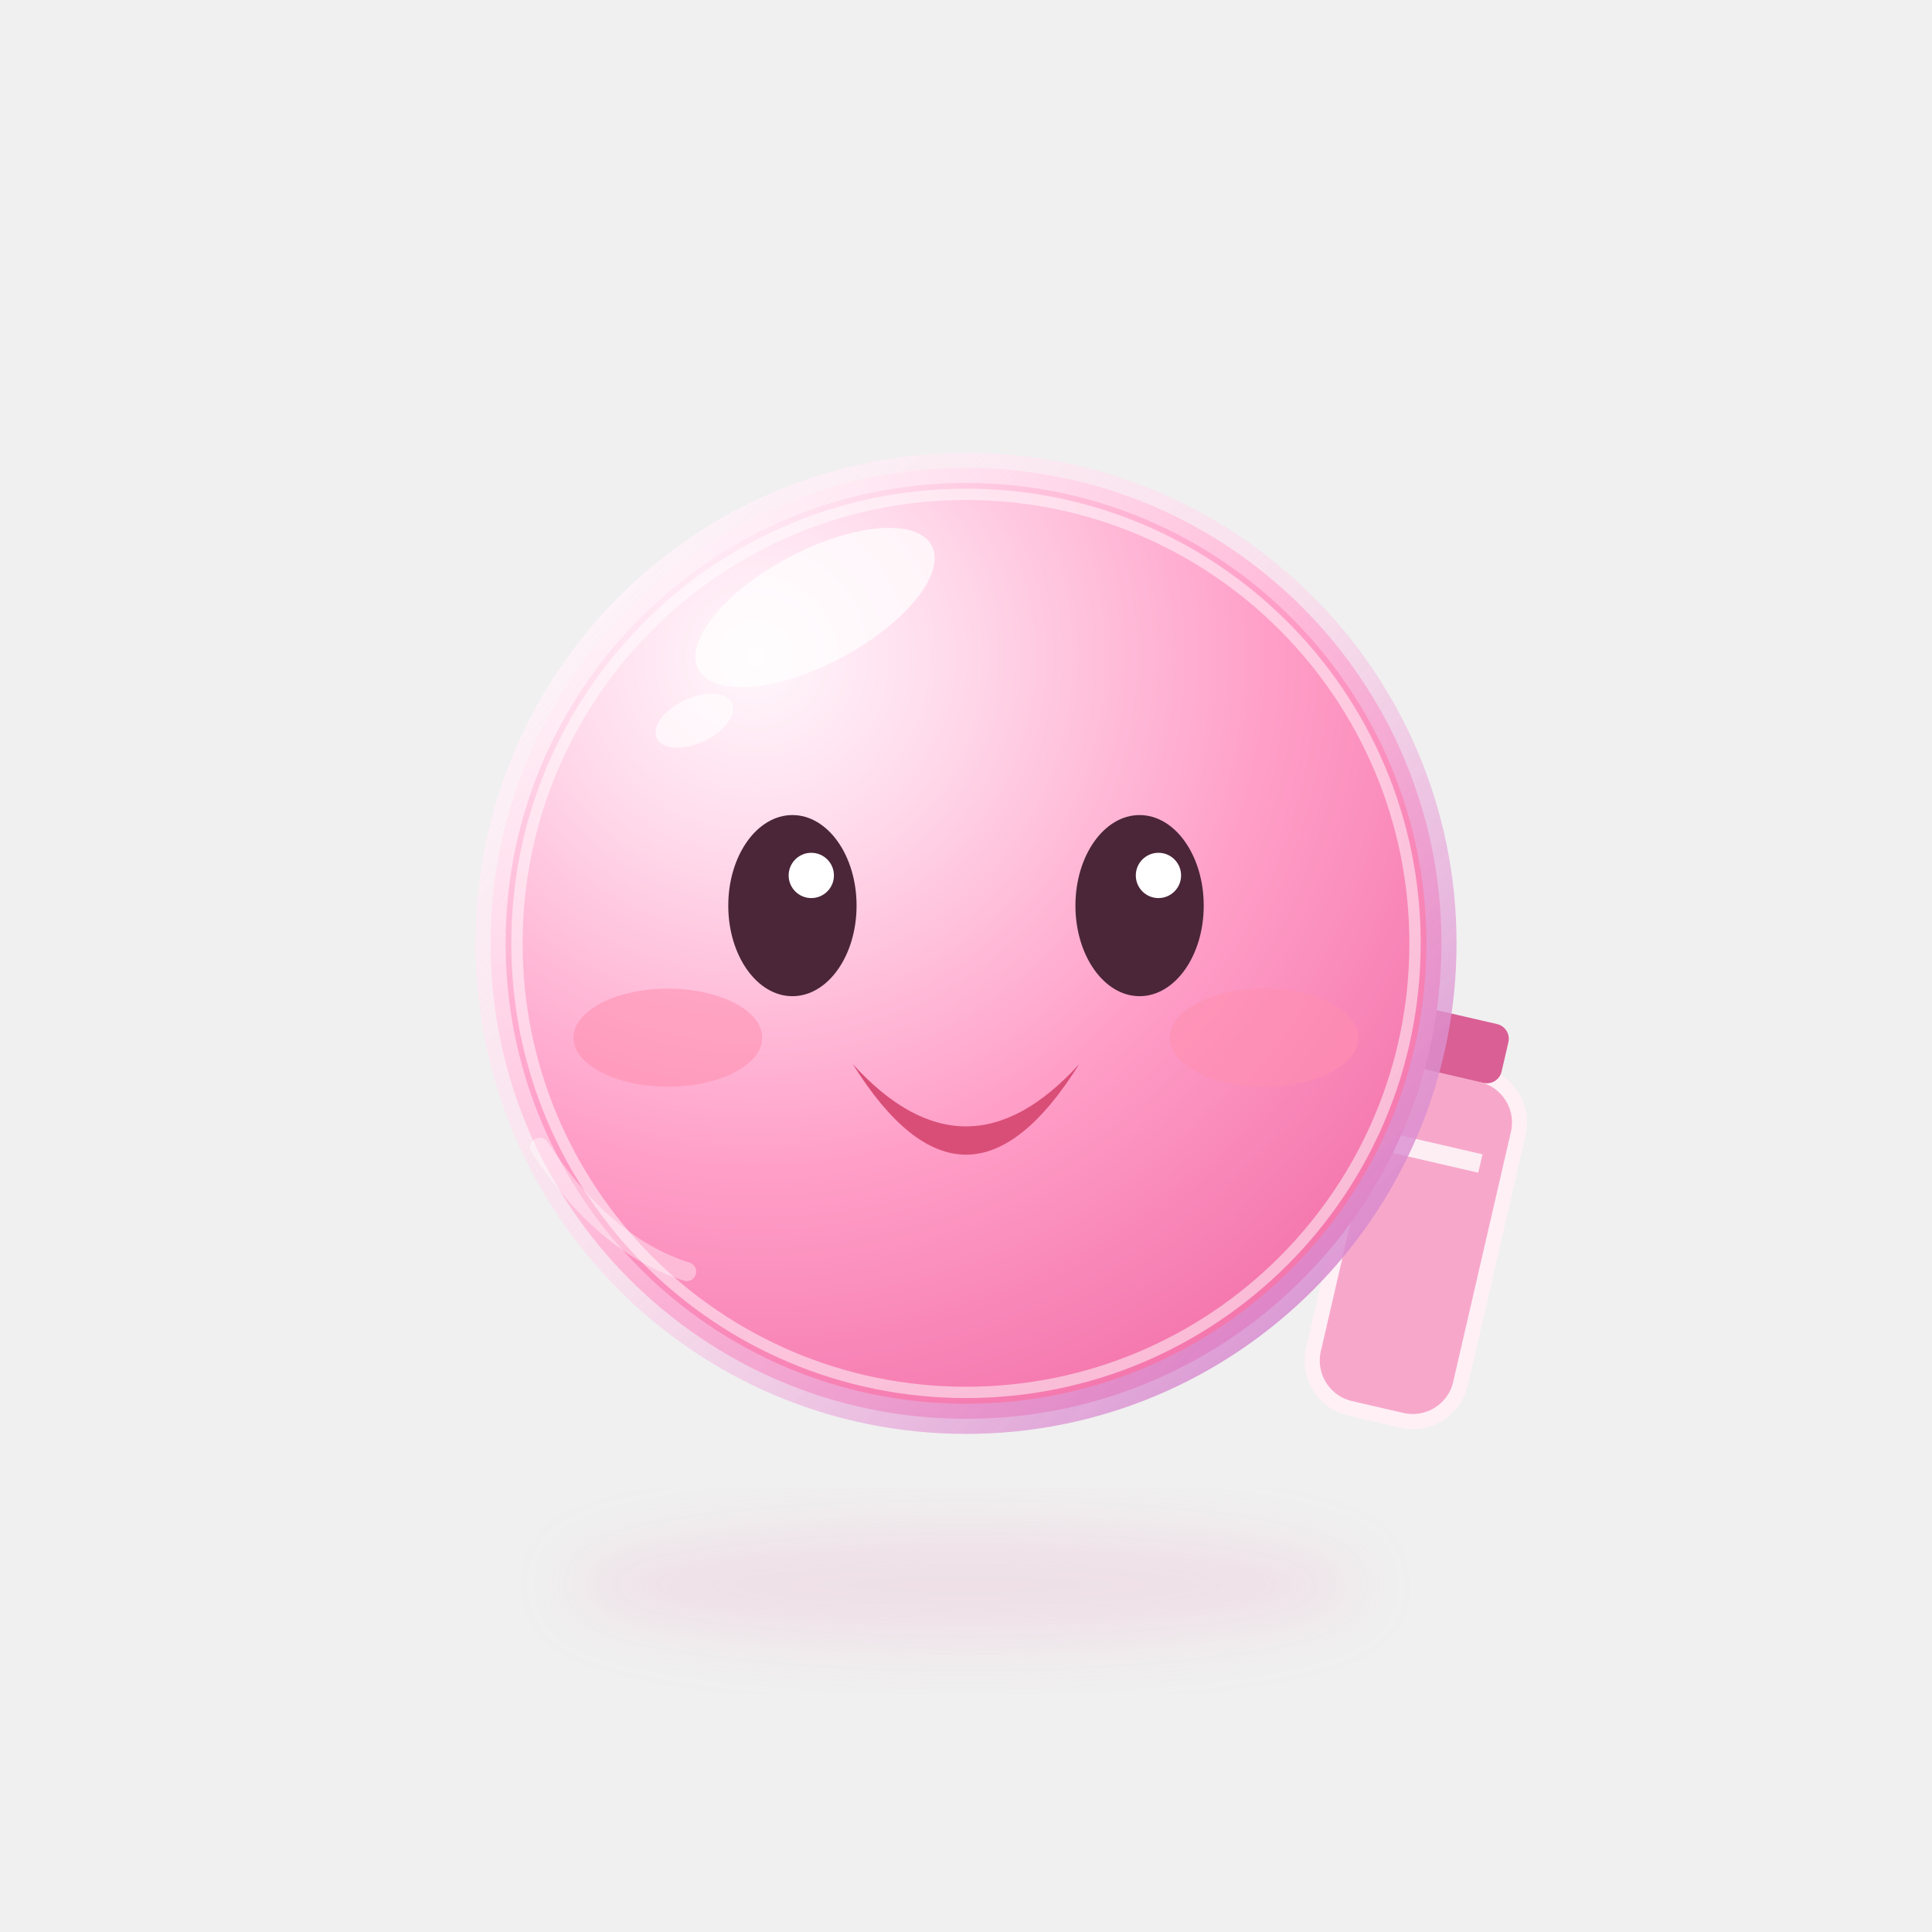
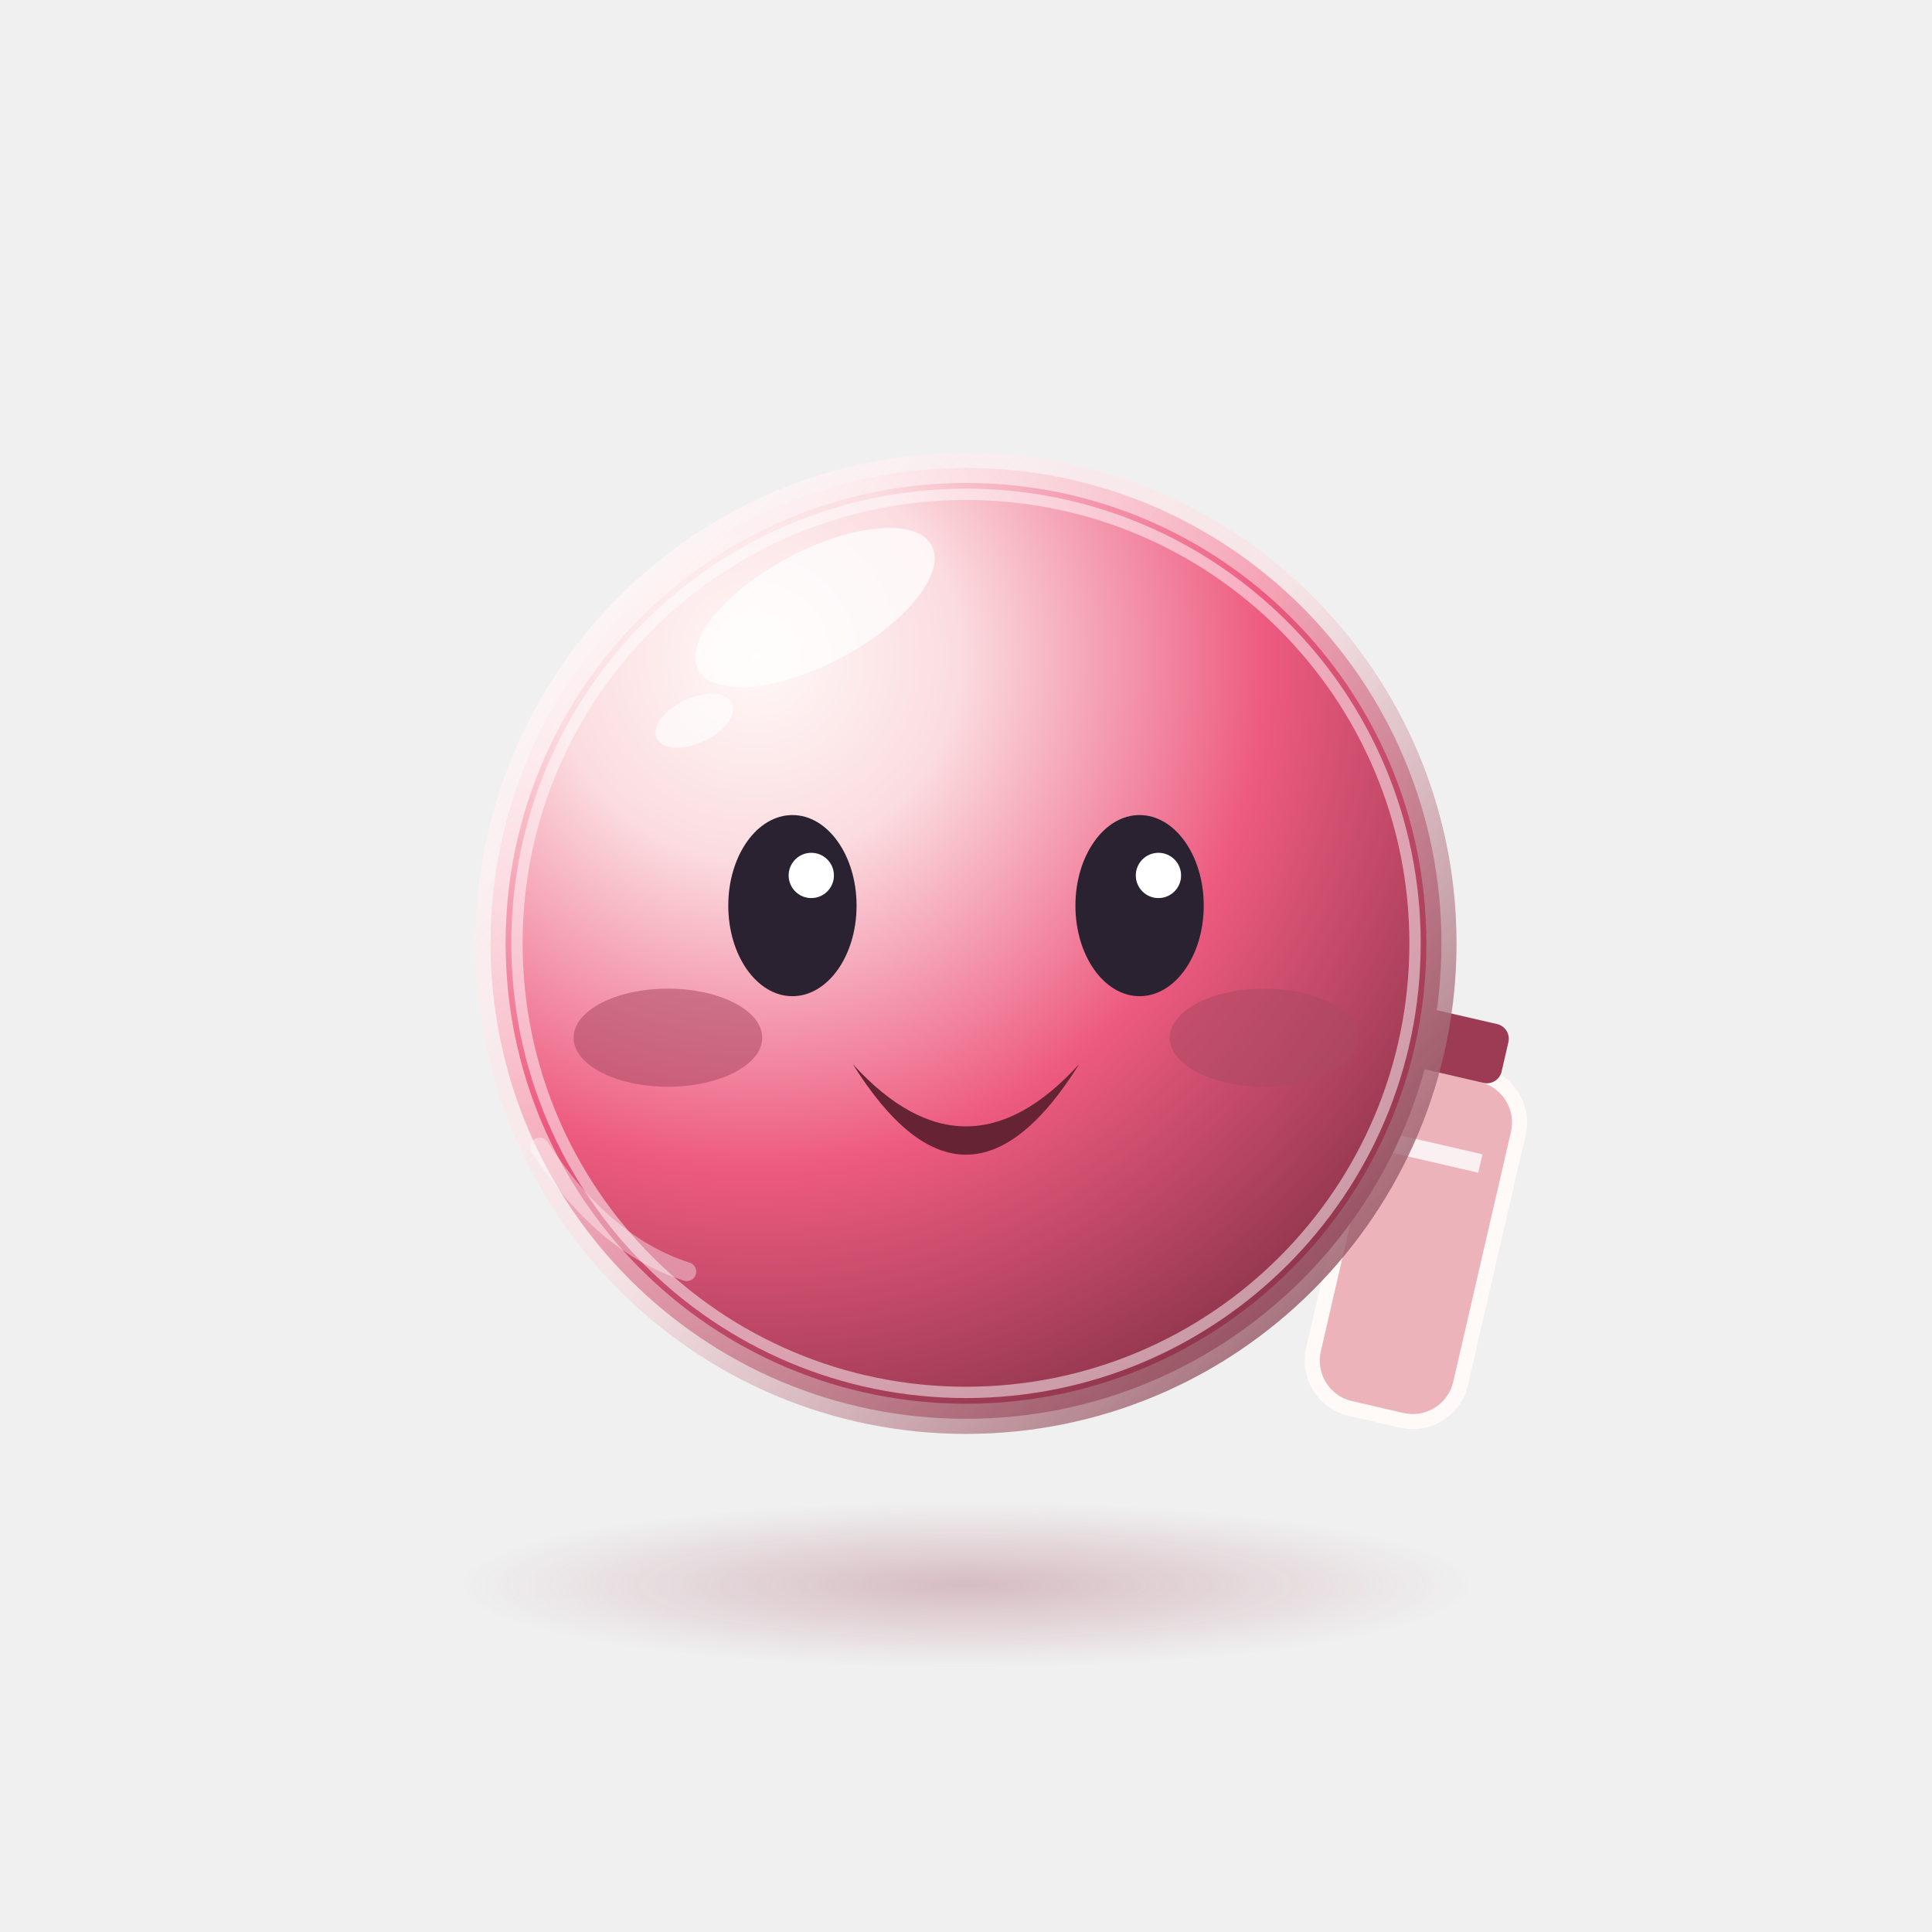
<svg xmlns="http://www.w3.org/2000/svg" width="512" height="512" viewBox="0 0 512 512">
  <defs>
    <radialGradient id="body" cx="28%" cy="20%" r="85%">
-       <stop offset="0%" stop-color="#FFF8FD" />
-       <stop offset="25%" stop-color="#FFD9EA" />
-       <stop offset="63%" stop-color="#FF9FC8" />
-       <stop offset="100%" stop-color="#F477AD" />
+       <stop offset="0%" stop-color="#fff9f7" />
+       <stop offset="25%" stop-color="#fbdce0" />
+       <stop offset="63%" stop-color="#ed5a7f" />
+       <stop offset="100%" stop-color="#93374e" />
    </radialGradient>
    <linearGradient id="rim" x1="0" y1="0" x2="1" y2="1">
-       <stop offset="0%" stop-color="#FFFFFF" stop-opacity=".95" />
-       <stop offset="48%" stop-color="#FFD5EA" stop-opacity=".55" />
-       <stop offset="100%" stop-color="#C86BC4" stop-opacity=".9" />
+       <stop offset="0%" stop-color="#ffffff" stop-opacity=".95" />
+       <stop offset="48%" stop-color="#fbdce0" stop-opacity=".55" />
+       <stop offset="100%" stop-color="#73293b" stop-opacity=".9" />
    </linearGradient>
-     <filter id="shadow" x="-30%" y="-30%" width="160%" height="170%">
-       <feGaussianBlur stdDeviation="8" />
-     </filter>
+     <radialGradient id="floor">
+       <stop offset="0%" stop-color="#93374e" stop-opacity=".28" />
+       <stop offset="100%" stop-color="#93374e" stop-opacity="0" />
+     </radialGradient>
  </defs>
-   <ellipse cx="256" cy="420" rx="105" ry="16" fill="#E98BB8" opacity=".16" filter="url(#shadow)" />
+   <ellipse cx="256" cy="420" rx="135" ry="22" fill="url(#floor)" />
  <g transform="translate(375 330) rotate(13)">
-     <rect x="-20" y="-48" width="40" height="94" rx="13" fill="#F7A8CA" stroke="#fff0f6" stroke-width="4" />
-     <rect x="-12" y="-62" width="24" height="16" rx="4" fill="#D95F95" />
-     <path d="M-12 -25 L12 -25" stroke="#fff" stroke-width="5" opacity=".8" />
+     <rect x="-20" y="-48" width="40" height="94" rx="13" fill="#ecb3bb" stroke="#fff9f7" stroke-width="4" />
+     <rect x="-12" y="-62" width="24" height="16" rx="4" fill="#9c3b53" />
+     <path d="M-12 -25 L12 -25" stroke="#ffffff" stroke-width="5" opacity=".8" />
  </g>
  <circle cx="256" cy="250" r="126" fill="url(#body)" stroke="url(#rim)" stroke-width="8" />
-   <circle cx="256" cy="250" r="119" fill="none" stroke="#FFFFFF" stroke-opacity=".5" stroke-width="3" />
-   <ellipse cx="216" cy="161" rx="35" ry="15" fill="#FFFFFF" opacity=".72" transform="rotate(-28 216 161)" />
-   <ellipse cx="184" cy="191" rx="11" ry="6" fill="#FFFFFF" opacity=".62" transform="rotate(-25 184 191)" />
-   <ellipse cx="177" cy="275" rx="25" ry="13" fill="#FF8EAE" opacity=".55" />
-   <ellipse cx="335" cy="275" rx="25" ry="13" fill="#FF8EAE" opacity=".55" />
-   <ellipse cx="210" cy="240" rx="17" ry="24" fill="#4A2638" />
-   <ellipse cx="302" cy="240" rx="17" ry="24" fill="#4A2638" />
-   <circle cx="215" cy="232" r="6" fill="#fff" />
-   <circle cx="307" cy="232" r="6" fill="#fff" />
-   <path d="M226 282 Q256 315 286 282 Q256 330 226 282" fill="#D94E77" />
-   <path d="M143 304 Q160 330 182 337" stroke="#FFFFFF" stroke-opacity=".38" stroke-width="5" fill="none" stroke-linecap="round" />
+   <circle cx="256" cy="250" r="119" fill="none" stroke="#ffffff" stroke-opacity=".5" stroke-width="3" />
+   <ellipse cx="216" cy="161" rx="35" ry="15" fill="#ffffff" opacity=".72" transform="rotate(-28 216 161)" />
+   <ellipse cx="184" cy="191" rx="11" ry="6" fill="#ffffff" opacity=".62" transform="rotate(-25 184 191)" />
+   <ellipse cx="177" cy="275" rx="25" ry="13" fill="#ab4962" opacity=".55" />
+   <ellipse cx="335" cy="275" rx="25" ry="13" fill="#ab4962" opacity=".55" />
+   <ellipse cx="210" cy="240" rx="17" ry="24" fill="#2a2230" />
+   <ellipse cx="302" cy="240" rx="17" ry="24" fill="#2a2230" />
+   <circle cx="215" cy="232" r="6" fill="#ffffff" />
+   <circle cx="307" cy="232" r="6" fill="#ffffff" />
+   <path d="M226 282 Q256 315 286 282 Q256 330 226 282" fill="#662334" />
+   <path d="M143 304 Q160 330 182 337" stroke="#ffffff" stroke-opacity=".38" stroke-width="5" fill="none" stroke-linecap="round" />
</svg>
